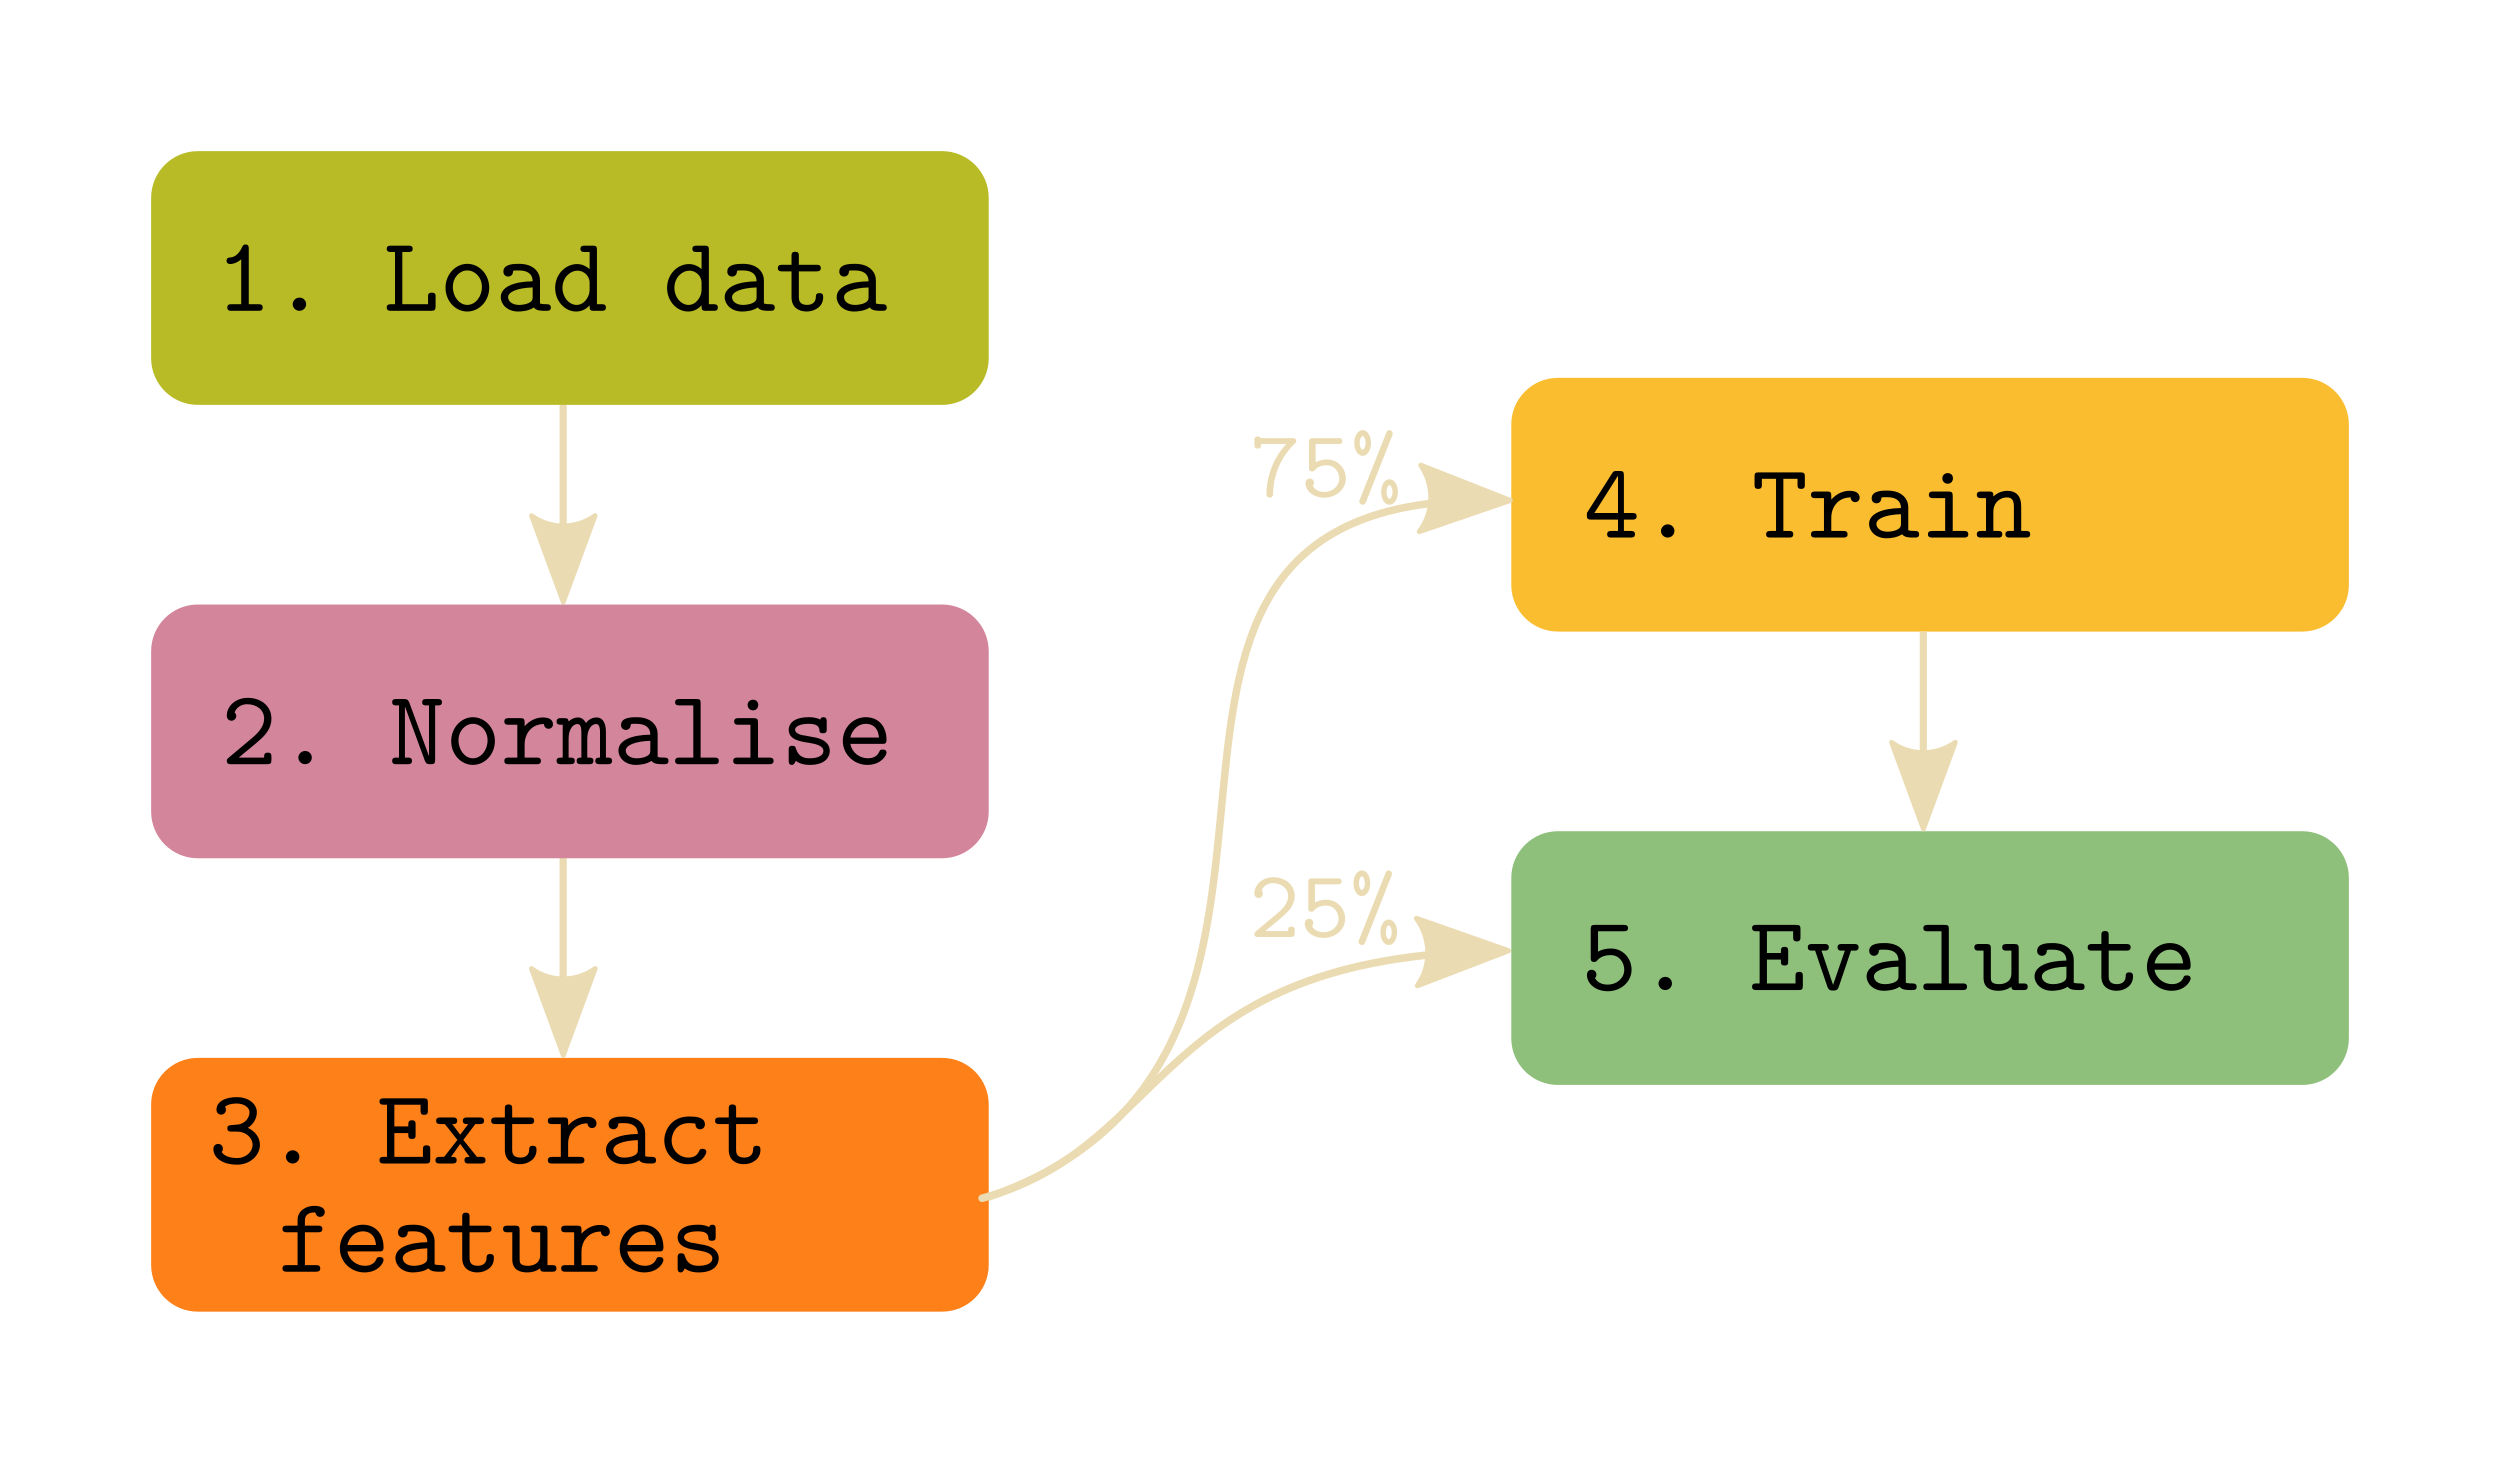
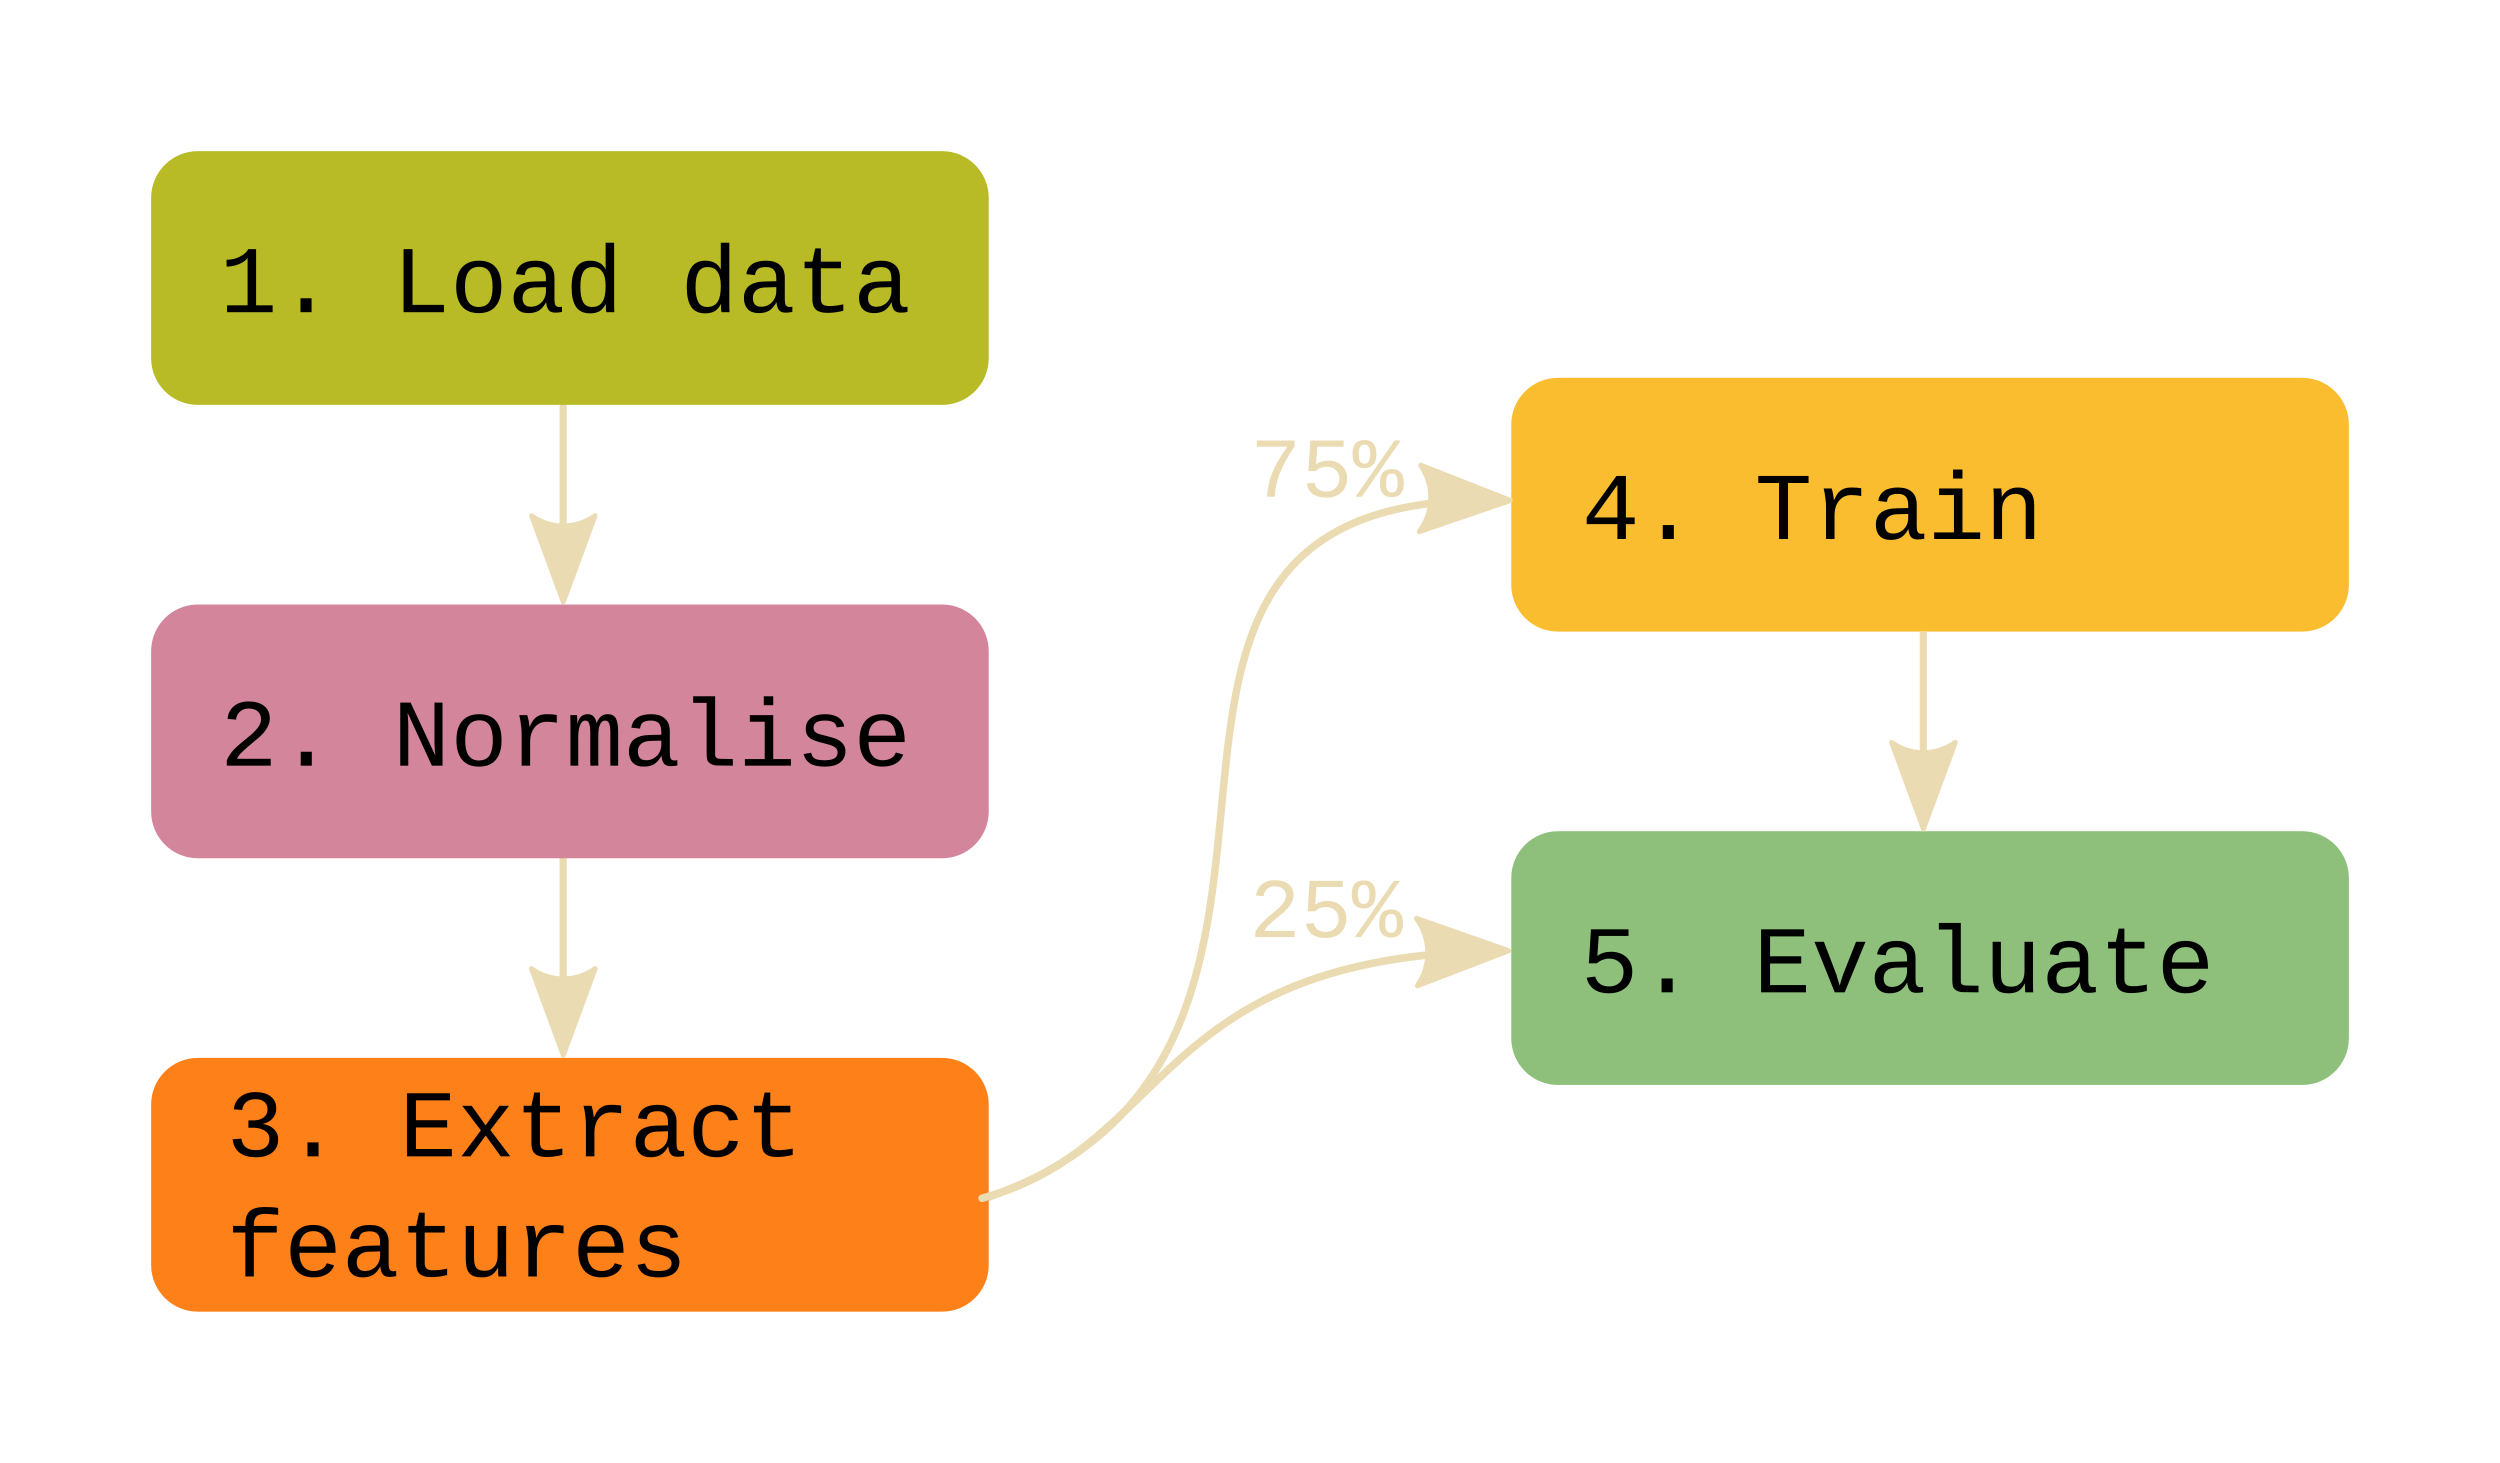
<svg xmlns="http://www.w3.org/2000/svg" width="625.224" height="365.826" viewBox="0 0 165.424 96.791">
  <defs>
    <marker id="a" refX="0" refY="0" orient="auto" overflow="visible">
      <path d="M-10.69-4.437L1.328-.017-10.69 4.401c1.92-2.61 1.909-6.18 0-8.84z" fill="#ebdbb2" fill-rule="evenodd" stroke="#ebdbb2" stroke-width=".688" stroke-linejoin="round" />
    </marker>
    <marker id="b" refX="0" refY="0" orient="auto" overflow="visible">
      <path d="M-10.69-4.437L1.328-.017-10.69 4.401c1.92-2.61 1.909-6.18 0-8.84z" fill="#ebdbb2" fill-rule="evenodd" stroke="#ebdbb2" stroke-width=".688" stroke-linejoin="round" />
    </marker>
    <marker id="c" refX="0" refY="0" orient="auto" overflow="visible">
      <path d="M-10.69-4.437L1.328-.017-10.69 4.401c1.92-2.61 1.909-6.18 0-8.84z" fill="#ebdbb2" fill-rule="evenodd" stroke="#ebdbb2" stroke-width=".688" stroke-linejoin="round" />
    </marker>
  </defs>
  <rect width="55.424" height="16.791" x="100" y="25" ry="3.092" fill="#fabd2f" />
-   <text style="line-height:1.25;-inkscape-font-specification:'Liberation Serif Italic'" x="104.795" y="35.572" font-style="italic" font-size="7.056" font-family="'Liberation Serif'" letter-spacing="0" word-spacing="0" stroke-width=".265">
-     <tspan style="-inkscape-font-specification:'Latin Modern Mono'" x="104.795" y="35.572" font-style="normal" font-weight="400" font-family="'Latin Modern Mono'">4. Train</tspan>
+   <text style="line-height:1.25;-inkscape-font-specification:'Liberation Serif Italic'" x="104.681" y="35.665" font-style="italic" font-size="6.35" font-family="'Liberation Serif'" letter-spacing="0" word-spacing="0" stroke-width=".265">
+     <tspan style="-inkscape-font-specification:'Liberation Mono'" x="104.681" y="35.665" font-style="normal" font-weight="400" font-family="Liberation Mono">4. Train</tspan>
  </text>
  <rect width="55.424" height="16.791" x="100" y="55" ry="3.092" fill="#8ec07c" />
-   <text style="line-height:1.25;-inkscape-font-specification:'Liberation Serif Italic'" x="104.633" y="65.512" font-style="italic" font-size="7.056" font-family="'Liberation Serif'" letter-spacing="0" word-spacing="0" stroke-width=".265">
-     <tspan style="-inkscape-font-specification:'Latin Modern Mono'" x="104.633" y="65.512" font-style="normal" font-weight="400" font-family="'Latin Modern Mono'">5. Evaluate</tspan>
+   <text style="line-height:1.25;-inkscape-font-specification:'Liberation Serif Italic'" x="104.603" y="65.665" font-style="italic" font-size="6.35" font-family="'Liberation Serif'" letter-spacing="0" word-spacing="0" stroke-width=".265">
+     <tspan style="-inkscape-font-specification:'Liberation Mono'" x="104.603" y="65.665" font-style="normal" font-weight="400" font-family="Liberation Mono">5. Evaluate</tspan>
  </text>
  <path d="M37.265 26.903V39.2" fill="none" stroke="#ebdbb2" stroke-width=".475" stroke-linecap="round" marker-end="url(#a)" />
  <path d="M37.265 56.766V69.19" fill="none" stroke="#ebdbb2" stroke-width=".477" stroke-linecap="round" marker-end="url(#b)" />
  <path d="M127.265 41.794v12.424" fill="none" stroke="#ebdbb2" stroke-width=".477" marker-end="url(#c)" />
  <path d="M65.415 79.205c27.907-9.791 2.22-46.806 33.854-46.097" fill="none" stroke="#ebdbb2" stroke-width=".496" stroke-linecap="round" marker-end="url(#c)" />
  <rect width="55.424" height="16.791" x="10" y="10" ry="3.092" fill="#b8bb26" />
-   <text style="line-height:1.25;-inkscape-font-specification:'Liberation Serif Italic'" x="14.259" y="20.569" font-style="italic" font-size="7.056" font-family="'Liberation Serif'" letter-spacing="0" word-spacing="0" stroke-width=".265">
-     <tspan style="-inkscape-font-specification:'Latin Modern Mono'" x="14.259" y="20.569" font-style="normal" font-weight="400" font-family="'Latin Modern Mono'">1. Load data</tspan>
+   <text style="line-height:1.25;-inkscape-font-specification:'Liberation Serif Italic'" x="14.541" y="20.656" font-style="italic" font-size="6.35" font-family="'Liberation Serif'" letter-spacing="0" word-spacing="0" stroke-width=".265">
+     <tspan style="-inkscape-font-specification:'Liberation Mono'" x="14.541" y="20.656" font-style="normal" font-weight="400" font-family="Liberation Mono">1. Load data</tspan>
  </text>
  <rect width="55.424" height="16.791" x="10" y="40" ry="3.092" fill="#d3869b" />
-   <text style="line-height:1.25;-inkscape-font-specification:'Liberation Serif Italic'" x="14.633" y="50.569" font-style="italic" font-size="7.056" font-family="'Liberation Serif'" letter-spacing="0" word-spacing="0" stroke-width=".265">
-     <tspan style="-inkscape-font-specification:'Latin Modern Mono'" x="14.633" y="50.569" font-style="normal" font-weight="400" font-family="'Latin Modern Mono'">2. Normalise</tspan>
+   <text style="line-height:1.25;-inkscape-font-specification:'Liberation Serif Italic'" x="14.554" y="50.665" font-style="italic" font-size="6.35" font-family="'Liberation Serif'" letter-spacing="0" word-spacing="0" stroke-width=".265">
+     <tspan style="-inkscape-font-specification:'Liberation Mono'" x="14.554" y="50.665" font-style="normal" font-weight="400" font-family="Liberation Mono">2. Normalise</tspan>
  </text>
  <rect width="55.424" height="16.791" x="10" y="70" ry="3.092" fill="#fe8019" />
-   <text style="line-height:1;-inkscape-font-specification:'Liberation Serif Italic';text-align:center" x="51.317" y="76.988" font-style="italic" font-size="7.056" font-family="'Liberation Serif'" letter-spacing="0" word-spacing="0" stroke-width=".265" text-anchor="middle">
-     <tspan x="33.212" y="76.988">
-       <tspan style="-inkscape-font-specification:'Latin Modern Mono';text-align:center" x="33.212" y="76.988" font-style="normal" font-weight="400" font-family="'Latin Modern Mono'">3. Extract</tspan>
-     </tspan>
-     <tspan x="33.212" y="84.15">
-       <tspan style="-inkscape-font-specification:'Latin Modern Mono';text-align:center" x="33.212" y="84.15" font-style="normal" font-weight="400" font-family="'Latin Modern Mono'">features</tspan>
-     </tspan>
+   <path d="M64.983 79.288c12.573-3.405 11.312-16.033 34.157-16.36" fill="none" stroke="#ebdbb2" stroke-width=".503" stroke-linecap="round" marker-end="url(#a)" />
+   <text style="line-height:1.25;-inkscape-font-specification:'Liberation Serif Italic'" x="82.721" y="32.866" font-style="italic" font-size="5.644" font-family="'Liberation Serif'" letter-spacing="0" word-spacing="0" fill="#ebdbb2" stroke-width=".265">
+     <tspan style="-inkscape-font-specification:'Liberation Mono'" x="82.721" y="32.866" font-style="normal" font-weight="400" font-family="Liberation Mono">75%</tspan>
  </text>
-   <path d="M64.983 79.288c12.573-3.405 11.312-16.033 34.157-16.36" fill="none" stroke="#ebdbb2" stroke-width=".503" stroke-linecap="round" marker-end="url(#a)" />
-   <text style="line-height:1.25;-inkscape-font-specification:'Liberation Serif Italic'" x="82.721" y="32.866" font-style="italic" font-size="6.35" font-family="'Liberation Serif'" letter-spacing="0" word-spacing="0" fill="#ebdbb2" stroke-width=".265">
-     <tspan style="-inkscape-font-specification:'Latin Modern Mono'" x="82.721" y="32.866" font-style="normal" font-weight="400" font-family="'Latin Modern Mono'">75%</tspan>
+   <text style="line-height:1.25;-inkscape-font-specification:'Liberation Serif Italic'" x="82.67" y="62.002" font-style="italic" font-size="5.644" font-family="'Liberation Serif'" letter-spacing="0" word-spacing="0" fill="#ebdbb2" stroke-width=".265">
+     <tspan style="-inkscape-font-specification:'Liberation Mono'" x="82.67" y="62.002" font-style="normal" font-weight="400" font-family="Liberation Mono">25%</tspan>
  </text>
-   <text style="line-height:1.25;-inkscape-font-specification:'Liberation Serif Italic'" x="82.67" y="62.002" font-style="italic" font-size="6.35" font-family="'Liberation Serif'" letter-spacing="0" word-spacing="0" fill="#ebdbb2" stroke-width=".265">
-     <tspan style="-inkscape-font-specification:'Latin Modern Mono'" x="82.67" y="62.002" font-style="normal" font-weight="400" font-family="'Latin Modern Mono'">25%</tspan>
+   <text style="line-height:1.25;-inkscape-font-specification:'Liberation Serif Italic'" x="15" y="76.514" font-style="italic" font-size="6.35" font-family="Liberation Serif" letter-spacing="0" word-spacing="0" stroke-width=".265">
+     <tspan style="-inkscape-font-specification:'Liberation Mono'" x="15" y="76.514" font-style="normal" font-weight="400" font-family="Liberation Mono">3. Extract</tspan>
+     <tspan style="-inkscape-font-specification:'Liberation Mono'" x="15" y="84.463" font-style="normal" font-weight="400" font-family="Liberation Mono"> features</tspan>
  </text>
</svg>
